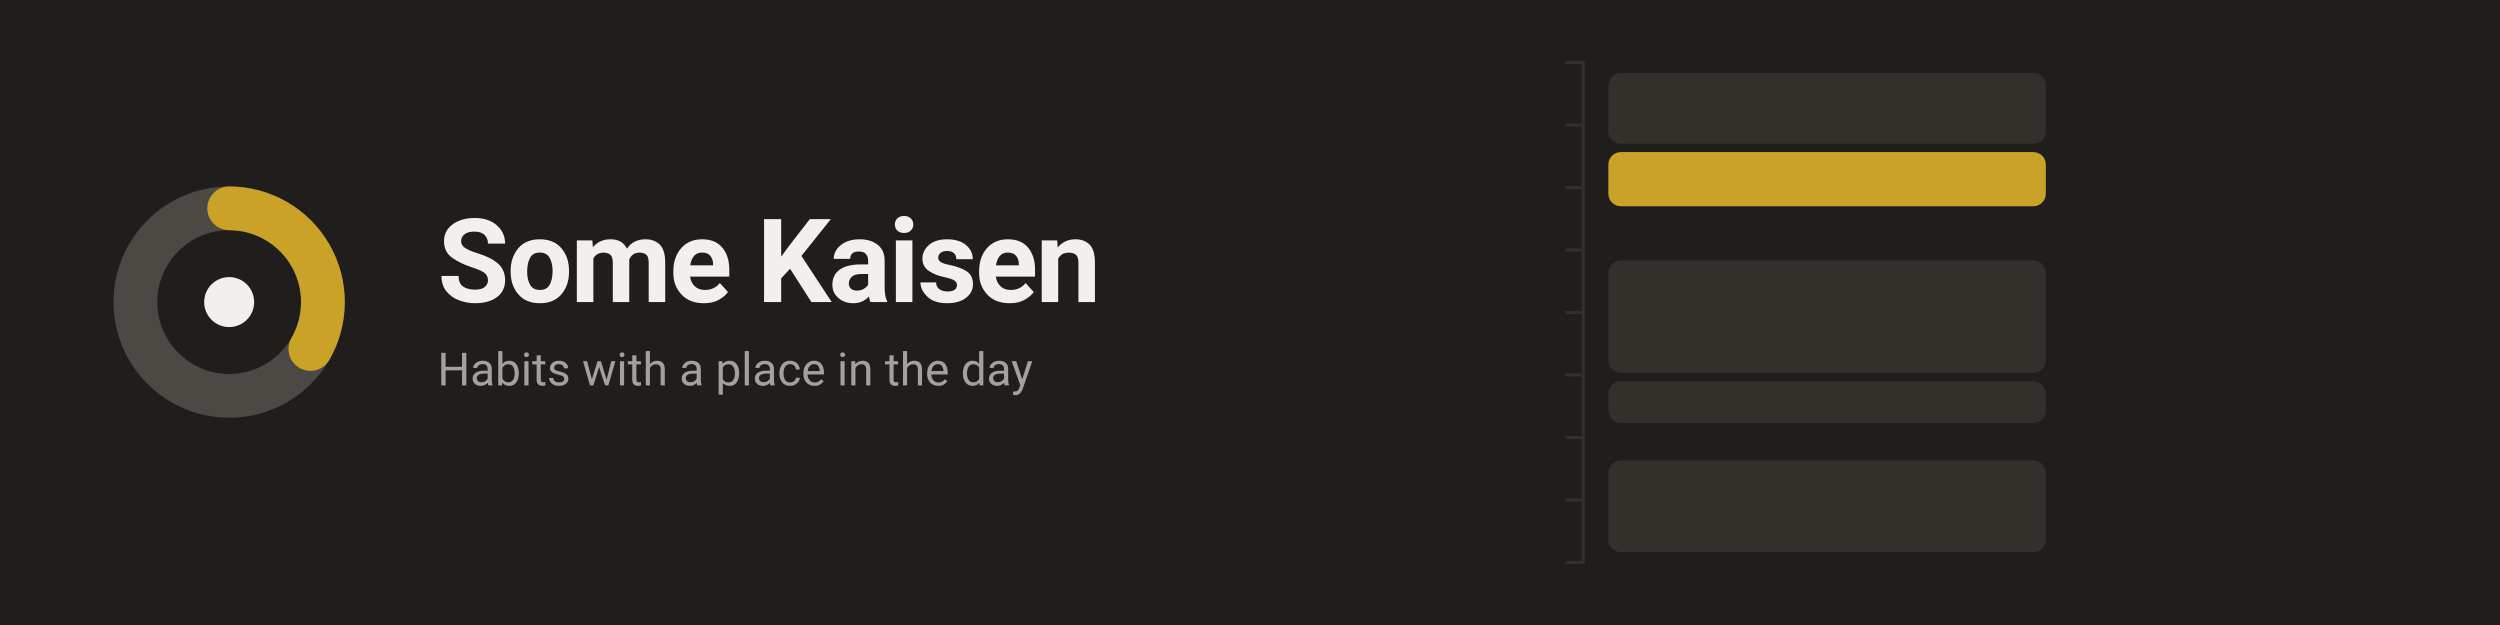
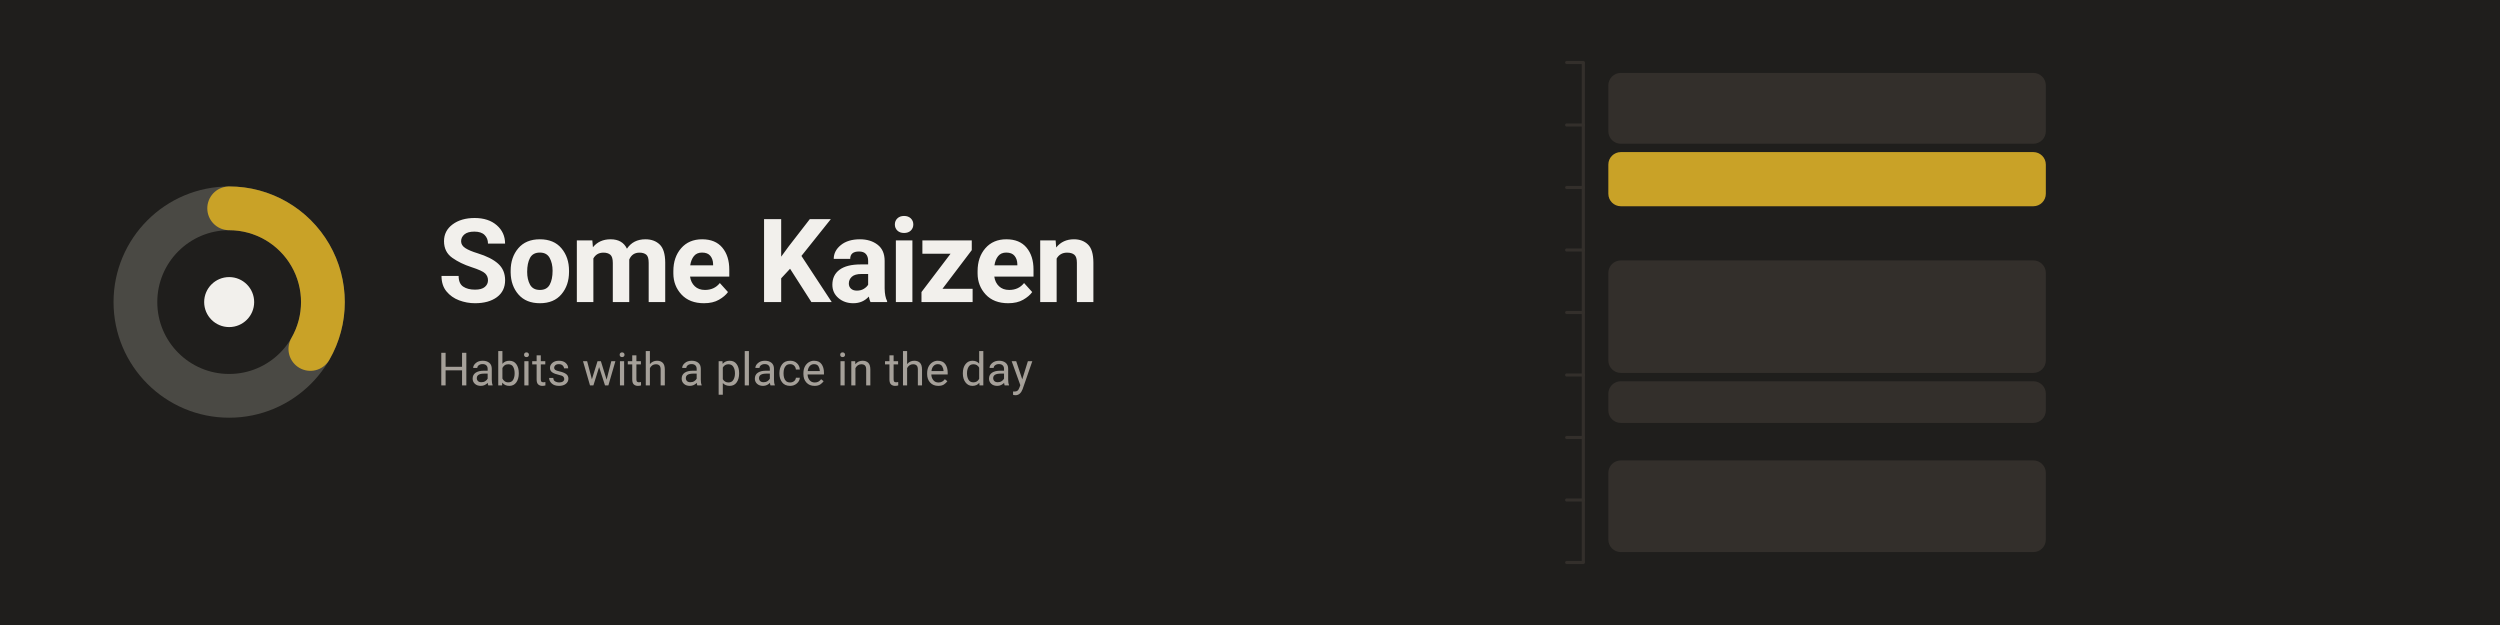
<svg xmlns="http://www.w3.org/2000/svg" viewBox="0 0 1200 300" width="1200" height="300">
  <rect width="1200" height="300" fill="#1f1e1c" />
  <g transform="translate(14, 49) scale(3)">
    <circle cx="32" cy="32" r="15" fill="none" stroke="#4a4944" stroke-width="7" />
    <path d="M32 17a15 15 0 0 1 12.99 22.5" fill="none" stroke="#c9a227" stroke-width="7" stroke-linecap="round" />
    <circle cx="32" cy="32" r="4" fill="#f2f0ec" />
  </g>
-   <text x="210" y="145" font-family="ui-sans-serif, -apple-system, &quot;Segoe UI&quot;, Roboto, Helvetica, Arial, sans-serif" font-size="56" font-weight="600" letter-spacing="-0.02em" fill="#f2f0ec">Some Kaisen</text>
+   <text x="210" y="145" font-family="ui-sans-serif, -apple-system, &quot;Segoe UI&quot;, Roboto, Helvetica, Arial, sans-serif" font-size="56" font-weight="600" letter-spacing="-0.02em" fill="#f2f0ec">Some Kaizen</text>
  <text x="210" y="185" font-family="ui-sans-serif, -apple-system, &quot;Segoe UI&quot;, Roboto, Helvetica, Arial, sans-serif" font-size="22" font-weight="400" fill="#a5a099">Habits with a place in the day</text>
  <g>
    <line x1="760" y1="30" x2="760" y2="270" stroke="#332f2b" stroke-width="1.5" />
    <line x1="752" y1="30" x2="760" y2="30" stroke="#332f2b" stroke-width="1.5" stroke-linecap="round" />
    <line x1="752" y1="60" x2="760" y2="60" stroke="#332f2b" stroke-width="1.5" stroke-linecap="round" />
    <line x1="752" y1="90" x2="760" y2="90" stroke="#332f2b" stroke-width="1.5" stroke-linecap="round" />
    <line x1="752" y1="120" x2="760" y2="120" stroke="#332f2b" stroke-width="1.5" stroke-linecap="round" />
    <line x1="752" y1="150" x2="760" y2="150" stroke="#332f2b" stroke-width="1.5" stroke-linecap="round" />
    <line x1="752" y1="180" x2="760" y2="180" stroke="#332f2b" stroke-width="1.5" stroke-linecap="round" />
    <line x1="752" y1="210" x2="760" y2="210" stroke="#332f2b" stroke-width="1.5" stroke-linecap="round" />
    <line x1="752" y1="240" x2="760" y2="240" stroke="#332f2b" stroke-width="1.5" stroke-linecap="round" />
    <line x1="752" y1="270" x2="760" y2="270" stroke="#332f2b" stroke-width="1.5" stroke-linecap="round" />
    <rect x="772" y="35" width="210" height="34" rx="6" fill="#332f2b" />
    <rect x="772" y="73" width="210" height="26" rx="6" fill="#c9a227" />
    <rect x="772" y="125" width="210" height="54" rx="6" fill="#332f2b" />
    <rect x="772" y="183" width="210" height="20" rx="6" fill="#332f2b" />
    <rect x="772" y="221" width="210" height="44" rx="6" fill="#332f2b" />
  </g>
</svg>
